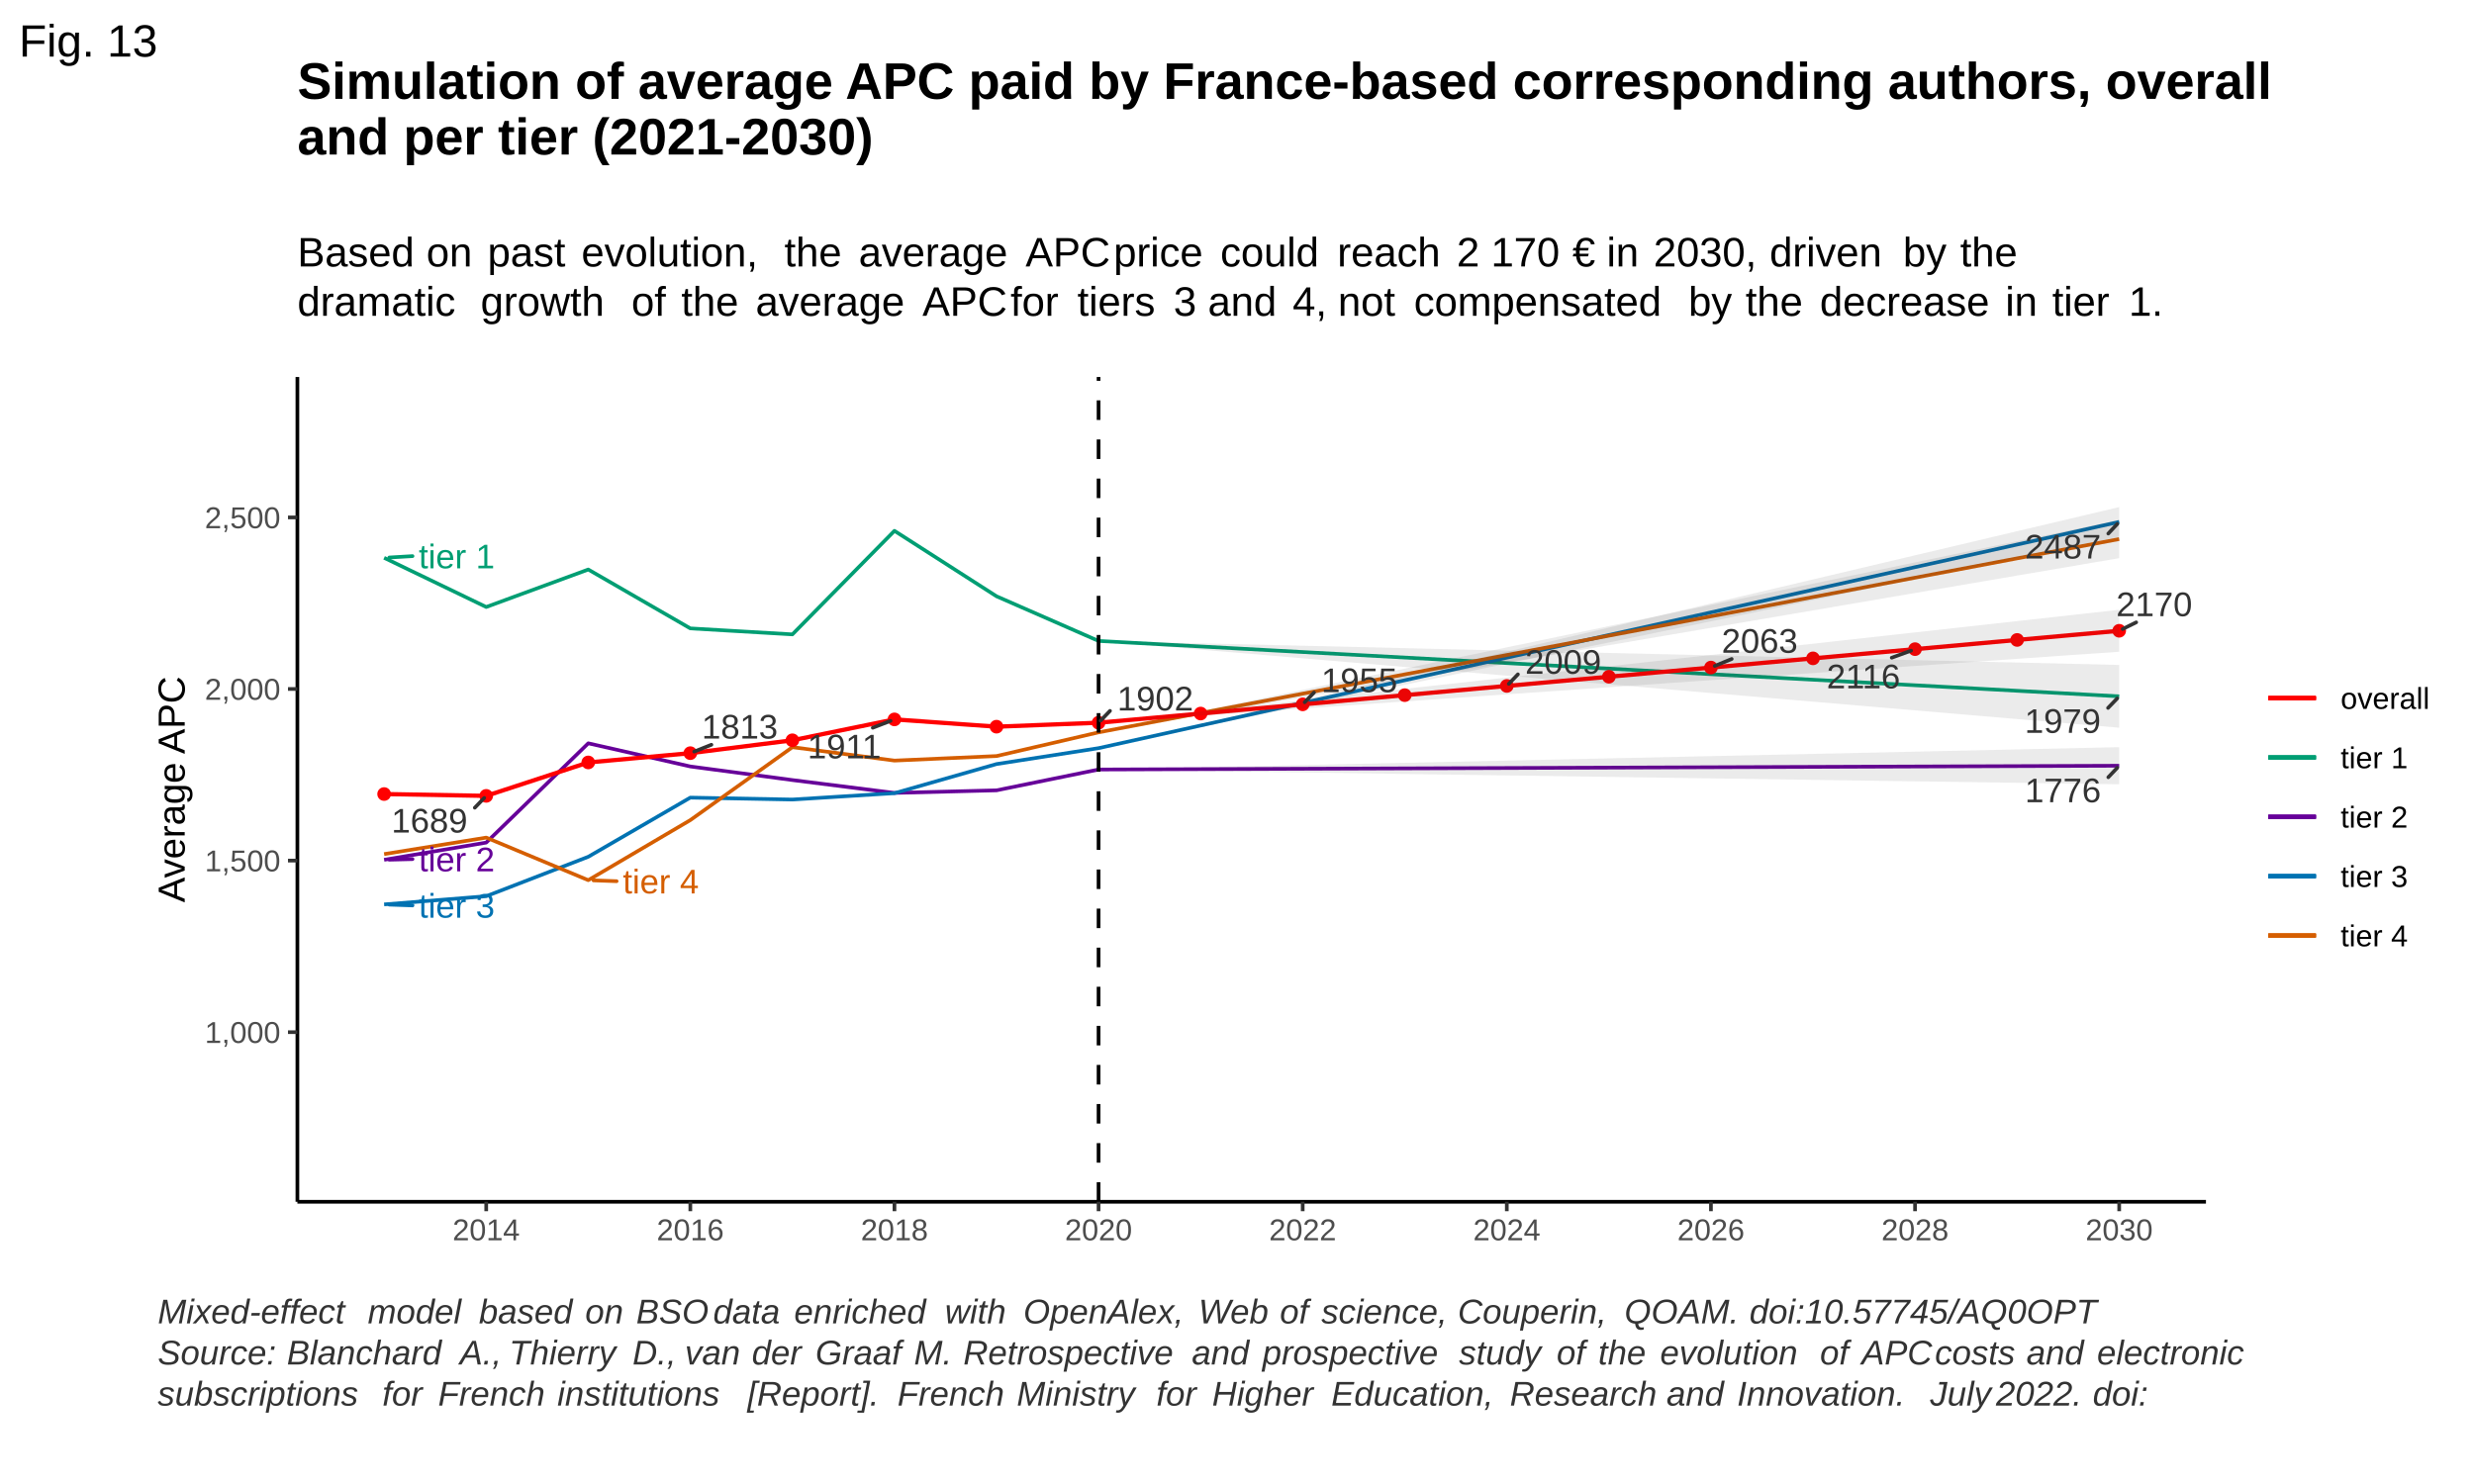
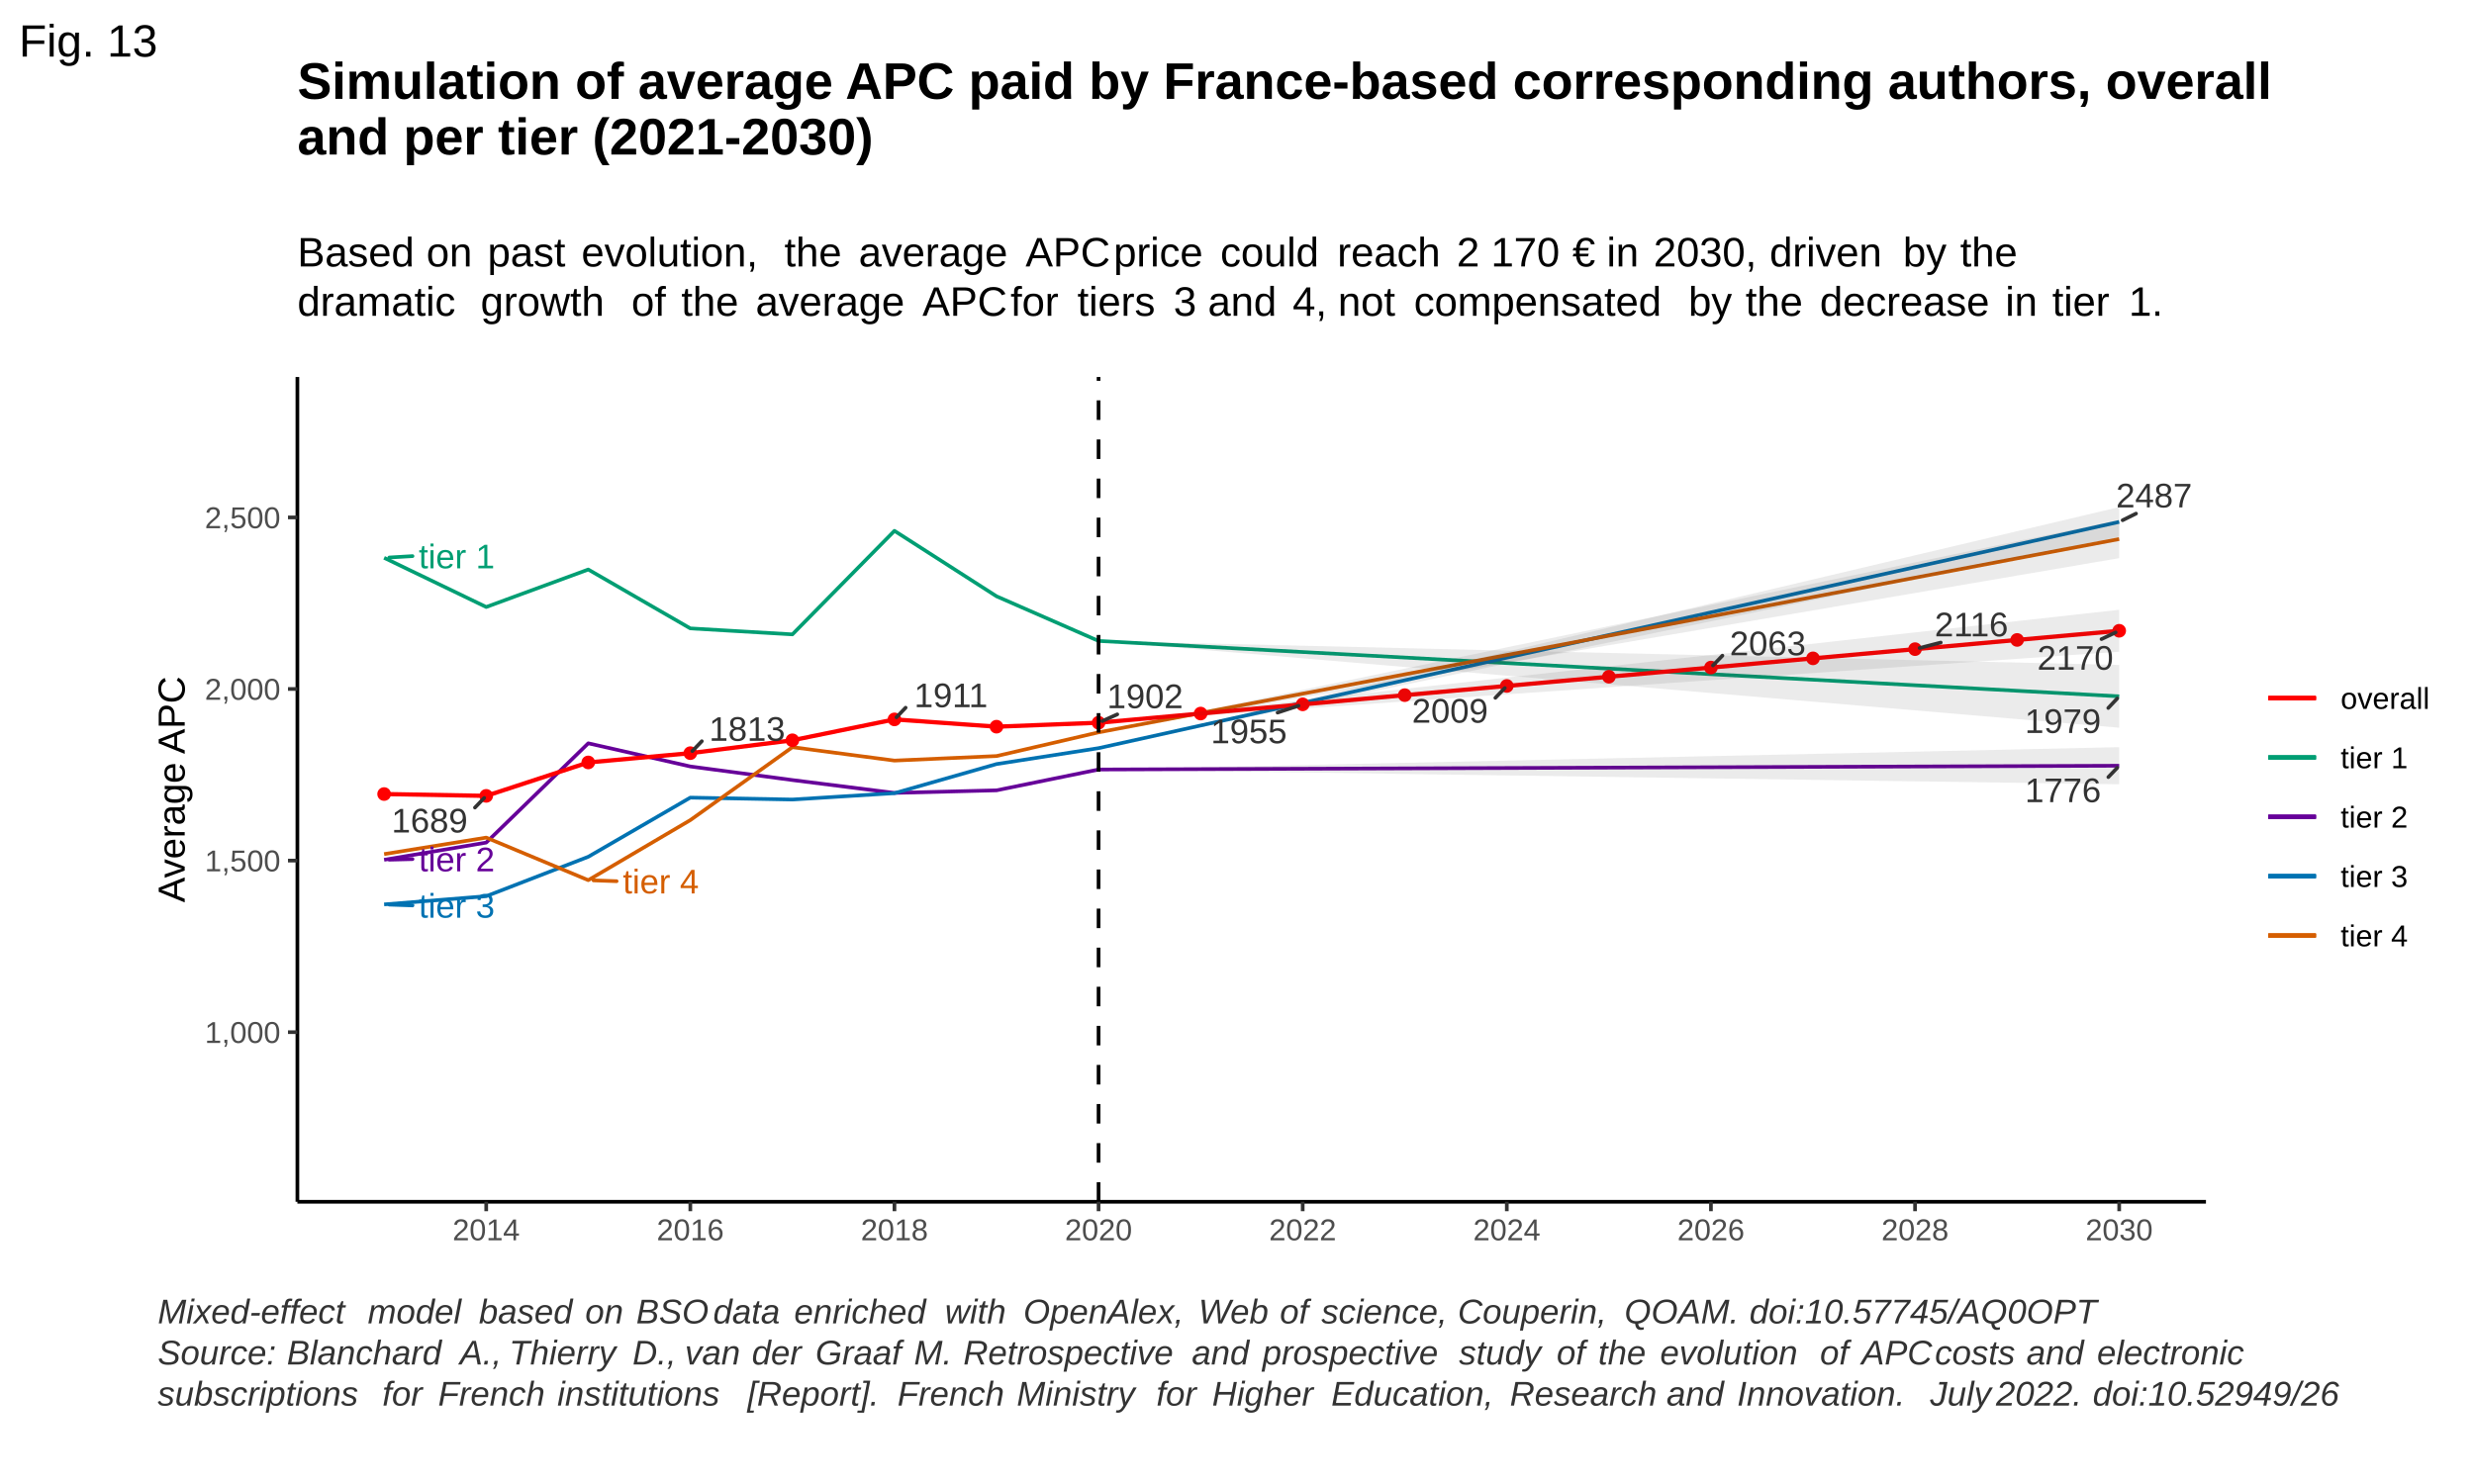
<svg xmlns="http://www.w3.org/2000/svg" class="svglite" width="720.00pt" height="432.00pt" viewBox="0 0 720.00 432.00">
  <defs>
    <style type="text/css">
    .svglite line, .svglite polyline, .svglite polygon, .svglite path, .svglite rect, .svglite circle {
      fill: none;
      stroke: #000000;
      stroke-linecap: round;
      stroke-linejoin: round;
      stroke-miterlimit: 10.00;
    }
    .svglite text {
      white-space: pre;
    }
  </style>
  </defs>
  <rect width="100%" height="100%" style="stroke: none; fill: #FFFFFF;" />
  <defs>
    <clipPath id="cpMC4wMHw3MjAuMDB8MC4wMHw0MzIuMDA=">
      <rect x="0.00" y="0.00" width="720.00" height="432.00" />
    </clipPath>
  </defs>
  <g clip-path="url(#cpMC4wMHw3MjAuMDB8MC4wMHw0MzIuMDA=)">
    <rect x="0" y="0.00" width="720.00" height="432.00" style="stroke-width: 1.07; stroke: #FFFFFF; fill: #FFFFFF;" />
  </g>
  <defs>
    <clipPath id="cpODYuNTV8NjQxLjk5fDEwOS43NHwzNDkuODQ=">
      <rect x="86.55" y="109.74" width="555.44" height="240.10" />
    </clipPath>
  </defs>
  <g clip-path="url(#cpODYuNTV8NjQxLjk5fDEwOS43NHwzNDkuODQ=)">
    <rect x="86.55" y="109.74" width="555.44" height="240.10" style="stroke-width: 1.07; stroke: none; fill: #FFFFFF;" />
    <polyline points="111.79,162.38 141.50,176.70 171.20,165.79 200.90,182.93 230.61,184.67 260.31,154.53 290.01,173.58 319.71,186.58 349.42,188.19 379.12,189.81 408.82,191.42 438.52,193.03 468.23,194.64 497.93,196.26 527.63,197.87 557.33,199.48 587.04,201.09 616.74,202.71 " style="stroke-width: 1.07; stroke: #009E73; stroke-linecap: butt;" />
    <polyline points="111.79,250.29 141.50,245.28 171.20,216.38 200.90,223.12 230.61,227.08 260.31,230.82 290.01,230.07 319.71,224.01 349.42,223.90 379.12,223.79 408.82,223.68 438.52,223.57 468.23,223.46 497.93,223.35 527.63,223.24 557.33,223.13 587.04,223.02 616.74,222.91 " style="stroke-width: 1.07; stroke: #660099; stroke-linecap: butt;" />
    <polyline points="111.79,263.28 141.50,260.89 171.20,249.41 200.90,232.19 230.61,232.75 260.31,230.90 290.01,222.42 319.71,217.79 349.42,211.20 379.12,204.62 408.82,198.03 438.52,191.45 468.23,184.86 497.93,178.27 527.63,171.69 557.33,165.10 587.04,158.52 616.74,151.93 " style="stroke-width: 1.07; stroke: #0072B2; stroke-linecap: butt;" />
    <polyline points="111.79,248.63 141.50,243.83 171.20,256.22 200.90,238.74 230.61,217.51 260.31,221.41 290.01,220.09 319.71,213.19 349.42,207.56 379.12,201.93 408.82,196.31 438.52,190.68 468.23,185.05 497.93,179.42 527.63,173.80 557.33,168.17 587.04,162.54 616.74,156.92 " style="stroke-width: 1.07; stroke: #D55E00; stroke-linecap: butt;" />
    <polygon points="111.79,162.38 141.50,176.70 171.20,165.79 200.90,182.93 230.61,184.67 260.31,154.53 290.01,173.58 319.71,186.58 349.42,187.28 379.12,187.98 408.82,188.68 438.52,189.38 468.23,190.08 497.93,190.78 527.63,191.47 557.33,192.17 587.04,192.87 616.74,193.57 616.74,211.84 587.04,209.32 557.33,206.79 527.63,204.26 497.93,201.74 468.23,199.21 438.52,196.69 408.82,194.16 379.12,191.63 349.42,189.11 319.71,186.58 290.01,173.58 260.31,154.53 230.61,184.67 200.90,182.93 171.20,165.79 141.50,176.70 111.79,162.38 " style="stroke-width: 0.00; stroke: none; stroke-linecap: butt; fill: #333333; fill-opacity: 0.10;" />
    <polyline points="111.79,162.38 141.50,176.70 171.20,165.79 200.90,182.93 230.61,184.67 260.31,154.53 290.01,173.58 319.71,186.58 349.42,187.28 379.12,187.98 408.82,188.68 438.52,189.38 468.23,190.08 497.93,190.78 527.63,191.47 557.33,192.17 587.04,192.87 616.74,193.57 " style="stroke-width: 1.07; stroke: none; stroke-linecap: butt;" />
    <polyline points="616.74,211.84 587.04,209.32 557.33,206.79 527.63,204.26 497.93,201.74 468.23,199.21 438.52,196.69 408.82,194.16 379.12,191.63 349.42,189.11 319.71,186.58 290.01,173.58 260.31,154.53 230.61,184.67 200.90,182.93 171.20,165.79 141.50,176.70 111.79,162.38 " style="stroke-width: 1.07; stroke: none; stroke-linecap: butt;" />
    <polygon points="111.79,250.29 141.50,245.28 171.20,216.38 200.90,223.12 230.61,227.08 260.31,230.82 290.01,230.07 319.71,224.01 349.42,223.36 379.12,222.71 408.82,222.06 438.52,221.41 468.23,220.76 497.93,220.11 527.63,219.46 557.33,218.81 587.04,218.16 616.74,217.51 616.74,228.31 587.04,227.88 557.33,227.45 527.63,227.02 497.93,226.59 468.23,226.16 438.52,225.73 408.82,225.30 379.12,224.87 349.42,224.44 319.71,224.01 290.01,230.07 260.31,230.82 230.61,227.08 200.90,223.12 171.20,216.38 141.50,245.28 111.79,250.29 " style="stroke-width: 0.00; stroke: none; stroke-linecap: butt; fill: #333333; fill-opacity: 0.10;" />
    <polyline points="111.79,250.29 141.50,245.28 171.20,216.38 200.90,223.12 230.61,227.08 260.31,230.82 290.01,230.07 319.71,224.01 349.42,223.36 379.12,222.71 408.82,222.06 438.52,221.41 468.23,220.76 497.93,220.11 527.63,219.46 557.33,218.81 587.04,218.16 616.74,217.51 " style="stroke-width: 1.07; stroke: none; stroke-linecap: butt;" />
    <polyline points="616.74,228.31 587.04,227.88 557.33,227.45 527.63,227.02 497.93,226.59 468.23,226.16 438.52,225.73 408.82,225.30 379.12,224.87 349.42,224.44 319.71,224.01 290.01,230.07 260.31,230.82 230.61,227.08 200.90,223.12 171.20,216.38 141.50,245.28 111.79,250.29 " style="stroke-width: 1.07; stroke: none; stroke-linecap: butt;" />
    <polygon points="111.79,263.28 141.50,260.89 171.20,249.41 200.90,232.19 230.61,232.75 260.31,230.90 290.01,222.42 319.71,217.79 349.42,210.77 379.12,203.75 408.82,196.74 438.52,189.72 468.23,182.70 497.93,175.68 527.63,168.67 557.33,161.65 587.04,154.63 616.74,147.61 616.74,156.25 587.04,162.41 557.33,168.56 527.63,174.71 497.93,180.87 468.23,187.02 438.52,193.17 408.82,199.33 379.12,205.48 349.42,211.63 319.71,217.79 290.01,222.42 260.31,230.90 230.61,232.75 200.90,232.19 171.20,249.41 141.50,260.89 111.79,263.28 " style="stroke-width: 0.00; stroke: none; stroke-linecap: butt; fill: #333333; fill-opacity: 0.10;" />
    <polyline points="111.79,263.28 141.50,260.89 171.20,249.41 200.90,232.19 230.61,232.75 260.31,230.90 290.01,222.42 319.71,217.79 349.42,210.77 379.12,203.75 408.82,196.74 438.52,189.72 468.23,182.70 497.93,175.68 527.63,168.67 557.33,161.65 587.04,154.63 616.74,147.61 " style="stroke-width: 1.07; stroke: none; stroke-linecap: butt;" />
    <polyline points="616.74,156.25 587.04,162.41 557.33,168.56 527.63,174.71 497.93,180.87 468.23,187.02 438.52,193.17 408.82,199.33 379.12,205.48 349.42,211.63 319.71,217.79 290.01,222.42 260.31,230.90 230.61,232.75 200.90,232.19 171.20,249.41 141.50,260.89 111.79,263.28 " style="stroke-width: 1.07; stroke: none; stroke-linecap: butt;" />
    <polygon points="111.79,248.63 141.50,243.83 171.20,256.22 200.90,238.74 230.61,217.51 260.31,221.41 290.01,220.09 319.71,213.19 349.42,207.00 379.12,200.82 408.82,194.64 438.52,188.45 468.23,182.27 497.93,176.09 527.63,169.90 557.33,163.72 587.04,157.54 616.74,151.35 616.74,162.48 587.04,167.55 557.33,172.62 527.63,177.69 497.93,182.76 468.23,187.83 438.52,192.90 408.82,197.97 379.12,203.05 349.42,208.12 319.71,213.19 290.01,220.09 260.31,221.41 230.61,217.51 200.90,238.74 171.20,256.22 141.50,243.83 111.79,248.63 " style="stroke-width: 0.00; stroke: none; stroke-linecap: butt; fill: #333333; fill-opacity: 0.10;" />
    <polyline points="111.79,248.63 141.50,243.83 171.20,256.22 200.90,238.74 230.61,217.51 260.31,221.41 290.01,220.09 319.71,213.19 349.42,207.00 379.12,200.82 408.82,194.64 438.52,188.45 468.23,182.27 497.93,176.09 527.63,169.90 557.33,163.72 587.04,157.54 616.74,151.35 " style="stroke-width: 1.07; stroke: none; stroke-linecap: butt;" />
    <polyline points="616.74,162.48 587.04,167.55 557.33,172.62 527.63,177.69 497.93,182.76 468.23,187.83 438.52,192.90 408.82,197.97 379.12,203.05 349.42,208.12 319.71,213.19 290.01,220.09 260.31,221.41 230.61,217.51 200.90,238.74 171.20,256.22 141.50,243.83 111.79,248.63 " style="stroke-width: 1.07; stroke: none; stroke-linecap: butt;" />
    <polyline points="111.79,231.15 141.50,231.68 171.20,221.95 200.90,219.25 230.61,215.50 260.31,209.42 290.01,211.54 319.71,210.39 349.42,207.72 379.12,205.04 408.82,202.36 438.52,199.68 468.23,197.00 497.93,194.33 527.63,191.65 557.33,188.97 587.04,186.29 616.74,183.62 " style="stroke-width: 1.24; stroke: #FF0000; stroke-linecap: butt;" />
    <circle cx="111.79" cy="231.15" r="1.63" style="stroke-width: 0.71; stroke: #FF0000; fill: #FF0000;" />
    <circle cx="141.50" cy="231.68" r="1.63" style="stroke-width: 0.71; stroke: #FF0000; fill: #FF0000;" />
    <circle cx="171.20" cy="221.95" r="1.63" style="stroke-width: 0.71; stroke: #FF0000; fill: #FF0000;" />
    <circle cx="200.90" cy="219.25" r="1.63" style="stroke-width: 0.71; stroke: #FF0000; fill: #FF0000;" />
    <circle cx="230.61" cy="215.50" r="1.63" style="stroke-width: 0.71; stroke: #FF0000; fill: #FF0000;" />
    <circle cx="260.31" cy="209.42" r="1.63" style="stroke-width: 0.71; stroke: #FF0000; fill: #FF0000;" />
    <circle cx="290.01" cy="211.54" r="1.63" style="stroke-width: 0.71; stroke: #FF0000; fill: #FF0000;" />
    <circle cx="319.71" cy="210.39" r="1.63" style="stroke-width: 0.71; stroke: #FF0000; fill: #FF0000;" />
    <circle cx="349.42" cy="207.72" r="1.63" style="stroke-width: 0.71; stroke: #FF0000; fill: #FF0000;" />
    <circle cx="379.12" cy="205.04" r="1.63" style="stroke-width: 0.71; stroke: #FF0000; fill: #FF0000;" />
    <circle cx="408.82" cy="202.36" r="1.63" style="stroke-width: 0.71; stroke: #FF0000; fill: #FF0000;" />
    <circle cx="438.52" cy="199.68" r="1.63" style="stroke-width: 0.71; stroke: #FF0000; fill: #FF0000;" />
    <circle cx="468.23" cy="197.00" r="1.63" style="stroke-width: 0.71; stroke: #FF0000; fill: #FF0000;" />
    <circle cx="497.93" cy="194.33" r="1.63" style="stroke-width: 0.71; stroke: #FF0000; fill: #FF0000;" />
    <circle cx="527.63" cy="191.65" r="1.63" style="stroke-width: 0.71; stroke: #FF0000; fill: #FF0000;" />
    <circle cx="557.33" cy="188.97" r="1.63" style="stroke-width: 0.71; stroke: #FF0000; fill: #FF0000;" />
    <circle cx="587.04" cy="186.29" r="1.63" style="stroke-width: 0.71; stroke: #FF0000; fill: #FF0000;" />
    <circle cx="616.74" cy="183.62" r="1.63" style="stroke-width: 0.71; stroke: #FF0000; fill: #FF0000;" />
    <polygon points="111.79,231.15 141.50,231.68 171.20,221.95 200.90,219.25 230.61,215.50 260.31,209.42 290.01,211.54 319.71,210.39 349.42,207.10 379.12,203.82 408.82,200.53 438.52,197.24 468.23,193.95 497.93,190.67 527.63,187.38 557.33,184.09 587.04,180.80 616.74,177.51 616.74,189.72 587.04,191.79 557.33,193.85 527.63,195.92 497.93,197.99 468.23,200.06 438.52,202.12 408.82,204.19 379.12,206.26 349.42,208.33 319.71,210.39 290.01,211.54 260.31,209.42 230.61,215.50 200.90,219.25 171.20,221.95 141.50,231.68 111.79,231.15 " style="stroke-width: 0.00; stroke: none; stroke-linecap: butt; fill: #333333; fill-opacity: 0.10;" />
    <polyline points="111.79,231.15 141.50,231.68 171.20,221.95 200.90,219.25 230.61,215.50 260.31,209.42 290.01,211.54 319.71,210.39 349.42,207.10 379.12,203.82 408.82,200.53 438.52,197.24 468.23,193.95 497.93,190.67 527.63,187.38 557.33,184.09 587.04,180.80 616.74,177.51 " style="stroke-width: 1.07; stroke: none; stroke-linecap: butt;" />
    <polyline points="616.74,189.72 587.04,191.79 557.33,193.85 527.63,195.92 497.93,197.99 468.23,200.06 438.52,202.12 408.82,204.19 379.12,206.26 349.42,208.33 319.71,210.39 290.01,211.54 260.31,209.42 230.61,215.50 200.90,219.25 171.20,221.95 141.50,231.68 111.79,231.15 " style="stroke-width: 1.07; stroke: none; stroke-linecap: butt;" />
    <line x1="319.71" y1="349.84" x2="319.71" y2="109.74" style="stroke-width: 1.07; stroke-dasharray: 5.69,5.69; stroke-linecap: butt;" />
-     <line x1="138.18" y1="235.13" x2="140.92" y2="232.28" style="stroke-width: 1.07; stroke: #333333;" />
-     <line x1="207.04" y1="216.80" x2="202.02" y2="218.80" style="stroke-width: 1.07; stroke: #333333;" />
-     <line x1="254.00" y1="211.85" x2="259.18" y2="209.85" style="stroke-width: 1.07; stroke: #333333;" />
-     <line x1="323.04" y1="206.94" x2="320.30" y2="209.79" style="stroke-width: 1.07; stroke: #333333;" />
-     <line x1="382.41" y1="201.61" x2="379.70" y2="204.43" style="stroke-width: 1.07; stroke: #333333;" />
-     <line x1="441.75" y1="196.30" x2="439.10" y2="199.08" style="stroke-width: 1.07; stroke: #333333;" />
-     <line x1="503.97" y1="191.83" x2="499.03" y2="193.87" style="stroke-width: 1.07; stroke: #333333;" />
-     <line x1="550.55" y1="191.46" x2="556.18" y2="189.40" style="stroke-width: 1.07; stroke: #333333;" />
-     <line x1="621.69" y1="181.17" x2="617.74" y2="183.12" style="stroke-width: 1.07; stroke: #333333;" />
-     <text x="124.99" y="242.36" text-anchor="middle" style="font-size: 9.96px;fill: #333333; font-family: &quot;Arial&quot;;" textLength="22.78px" lengthAdjust="spacingAndGlyphs">1689</text>
-     <text x="215.30" y="215.00" text-anchor="middle" style="font-size: 9.96px;fill: #333333; font-family: &quot;Arial&quot;;" textLength="22.78px" lengthAdjust="spacingAndGlyphs">1813</text>
-     <text x="245.71" y="220.77" text-anchor="middle" style="font-size: 9.96px;fill: #333333; font-family: &quot;Arial&quot;;" textLength="22.78px" lengthAdjust="spacingAndGlyphs">1911</text>
-     <text x="336.23" y="206.82" text-anchor="middle" style="font-size: 9.96px;fill: #333333; font-family: &quot;Arial&quot;;" textLength="22.78px" lengthAdjust="spacingAndGlyphs">1902</text>
-     <text x="395.60" y="201.48" text-anchor="middle" style="font-size: 9.96px;fill: #333333; font-family: &quot;Arial&quot;;" textLength="22.78px" lengthAdjust="spacingAndGlyphs">1955</text>
-     <text x="454.94" y="196.15" text-anchor="middle" style="font-size: 9.96px;fill: #333333; font-family: &quot;Arial&quot;;" textLength="22.78px" lengthAdjust="spacingAndGlyphs">2009</text>
-     <text x="512.12" y="190.03" text-anchor="middle" style="font-size: 9.96px;fill: #333333; font-family: &quot;Arial&quot;;" textLength="22.78px" lengthAdjust="spacingAndGlyphs">2063</text>
-     <text x="542.31" y="200.38" text-anchor="middle" style="font-size: 9.96px;fill: #333333; font-family: &quot;Arial&quot;;" textLength="22.78px" lengthAdjust="spacingAndGlyphs">2116</text>
-     <text x="626.94" y="179.37" text-anchor="middle" style="font-size: 9.96px;fill: #333333; font-family: &quot;Arial&quot;;" textLength="22.78px" lengthAdjust="spacingAndGlyphs">2170</text>
-     <line x1="613.50" y1="206.08" x2="616.16" y2="203.31" style="stroke-width: 1.07; stroke: #333333;" />
-     <text x="600.31" y="213.34" text-anchor="middle" style="font-size: 9.96px;fill: #333333; font-family: &quot;Arial&quot;;" textLength="22.78px" lengthAdjust="spacingAndGlyphs">1979</text>
-     <line x1="613.57" y1="226.26" x2="616.16" y2="223.52" style="stroke-width: 1.07; stroke: #333333;" />
-     <text x="600.38" y="233.54" text-anchor="middle" style="font-size: 9.96px;fill: #333333; font-family: &quot;Arial&quot;;" textLength="22.78px" lengthAdjust="spacingAndGlyphs">1776</text>
-     <line x1="613.57" y1="155.32" x2="616.17" y2="152.54" style="stroke-width: 1.07; stroke: #333333;" />
-     <text x="600.38" y="162.59" text-anchor="middle" style="font-size: 9.96px;fill: #333333; font-family: &quot;Arial&quot;;" textLength="22.78px" lengthAdjust="spacingAndGlyphs">2487</text>
+     <line x1="138.22" y1="235.09" x2="140.92" y2="232.28" style="stroke-width: 1.07; stroke: #333333;" />
+     <line x1="204.25" y1="215.77" x2="201.49" y2="218.64" style="stroke-width: 1.07; stroke: #333333;" />
+     <line x1="263.56" y1="206.01" x2="260.89" y2="208.81" style="stroke-width: 1.07; stroke: #333333;" />
+     <line x1="325.16" y1="207.95" x2="320.77" y2="209.92" style="stroke-width: 1.07; stroke: #333333;" />
+     <line x1="371.81" y1="207.45" x2="377.91" y2="205.44" style="stroke-width: 1.07; stroke: #333333;" />
+     <line x1="435.19" y1="203.15" x2="437.94" y2="200.29" style="stroke-width: 1.07; stroke: #333333;" />
+     <line x1="501.27" y1="190.86" x2="498.51" y2="193.72" style="stroke-width: 1.07; stroke: #333333;" />
+     <line x1="564.81" y1="187.05" x2="558.64" y2="188.64" style="stroke-width: 1.07; stroke: #333333;" />
+     <line x1="611.59" y1="186.05" x2="615.71" y2="184.10" style="stroke-width: 1.07; stroke: #333333;" />
+     <text x="125.03" y="242.34" text-anchor="middle" style="font-size: 9.96px;fill: #333333; font-family: &quot;Arial&quot;;" textLength="22.78px" lengthAdjust="spacingAndGlyphs">1689</text>
+     <text x="217.44" y="215.66" text-anchor="middle" style="font-size: 9.96px;fill: #333333; font-family: &quot;Arial&quot;;" textLength="22.78px" lengthAdjust="spacingAndGlyphs">1813</text>
+     <text x="276.76" y="205.87" text-anchor="middle" style="font-size: 9.96px;fill: #333333; font-family: &quot;Arial&quot;;" textLength="22.78px" lengthAdjust="spacingAndGlyphs">1911</text>
+     <text x="333.25" y="206.15" text-anchor="middle" style="font-size: 9.96px;fill: #333333; font-family: &quot;Arial&quot;;" textLength="22.78px" lengthAdjust="spacingAndGlyphs">1902</text>
+     <text x="363.46" y="216.37" text-anchor="middle" style="font-size: 9.96px;fill: #333333; font-family: &quot;Arial&quot;;" textLength="22.78px" lengthAdjust="spacingAndGlyphs">1955</text>
+     <text x="422.00" y="210.38" text-anchor="middle" style="font-size: 9.96px;fill: #333333; font-family: &quot;Arial&quot;;" textLength="22.78px" lengthAdjust="spacingAndGlyphs">2009</text>
+     <text x="514.47" y="190.75" text-anchor="middle" style="font-size: 9.96px;fill: #333333; font-family: &quot;Arial&quot;;" textLength="22.78px" lengthAdjust="spacingAndGlyphs">2063</text>
+     <text x="573.74" y="185.25" text-anchor="middle" style="font-size: 9.96px;fill: #333333; font-family: &quot;Arial&quot;;" textLength="22.78px" lengthAdjust="spacingAndGlyphs">2116</text>
+     <text x="603.97" y="194.96" text-anchor="middle" style="font-size: 9.96px;fill: #333333; font-family: &quot;Arial&quot;;" textLength="22.78px" lengthAdjust="spacingAndGlyphs">2170</text>
+     <line x1="613.56" y1="206.10" x2="616.17" y2="203.32" style="stroke-width: 1.07; stroke: #333333;" />
+     <text x="600.37" y="213.37" text-anchor="middle" style="font-size: 9.96px;fill: #333333; font-family: &quot;Arial&quot;;" textLength="22.78px" lengthAdjust="spacingAndGlyphs">1979</text>
+     <line x1="613.58" y1="226.22" x2="616.16" y2="223.52" style="stroke-width: 1.07; stroke: #333333;" />
+     <text x="600.39" y="233.51" text-anchor="middle" style="font-size: 9.96px;fill: #333333; font-family: &quot;Arial&quot;;" textLength="22.78px" lengthAdjust="spacingAndGlyphs">1776</text>
+     <line x1="621.64" y1="149.51" x2="617.74" y2="151.44" style="stroke-width: 1.07; stroke: #333333;" />
+     <text x="626.90" y="147.71" text-anchor="middle" style="font-size: 9.96px;fill: #333333; font-family: &quot;Arial&quot;;" textLength="22.78px" lengthAdjust="spacingAndGlyphs">2487</text>
    <line x1="120.05" y1="161.89" x2="113.30" y2="162.29" style="stroke-width: 1.07; stroke: #009E73;" />
    <text x="121.85" y="165.44" style="font-size: 9.96px;fill: #009E73; font-family: &quot;Arial&quot;;" textLength="26.76px" lengthAdjust="spacingAndGlyphs"> tier 1</text>
    <line x1="120.05" y1="250.09" x2="113.31" y2="250.26" style="stroke-width: 1.07; stroke: #660099;" />
    <text x="121.85" y="253.65" style="font-size: 9.96px;fill: #660099; font-family: &quot;Arial&quot;;" textLength="26.76px" lengthAdjust="spacingAndGlyphs"> tier 2</text>
    <line x1="120.05" y1="263.58" x2="113.31" y2="263.34" style="stroke-width: 1.07; stroke: #0072B2;" />
    <text x="121.85" y="267.14" style="font-size: 9.96px;fill: #0072B2; font-family: &quot;Arial&quot;;" textLength="26.76px" lengthAdjust="spacingAndGlyphs"> tier 3</text>
    <line x1="179.45" y1="256.52" x2="172.71" y2="256.28" style="stroke-width: 1.07; stroke: #D55E00;" />
    <text x="181.25" y="260.08" style="font-size: 9.96px;fill: #D55E00; font-family: &quot;Arial&quot;;" textLength="26.76px" lengthAdjust="spacingAndGlyphs"> tier 4</text>
  </g>
  <g clip-path="url(#cpMC4wMHw3MjAuMDB8MC4wMHw0MzIuMDA=)">
    <polyline points="86.55,349.84 86.55,109.74 " style="stroke-width: 1.07; stroke-linecap: butt;" />
    <text x="81.62" y="303.61" text-anchor="end" style="font-size: 8.80px;fill: #4D4D4D; font-family: &quot;Arial&quot;;" textLength="22.49px" lengthAdjust="spacingAndGlyphs">1,000</text>
    <text x="81.62" y="253.66" text-anchor="end" style="font-size: 8.80px;fill: #4D4D4D; font-family: &quot;Arial&quot;;" textLength="22.49px" lengthAdjust="spacingAndGlyphs">1,500</text>
    <text x="81.62" y="203.71" text-anchor="end" style="font-size: 8.80px;fill: #4D4D4D; font-family: &quot;Arial&quot;;" textLength="22.49px" lengthAdjust="spacingAndGlyphs">2,000</text>
    <text x="81.62" y="153.77" text-anchor="end" style="font-size: 8.80px;fill: #4D4D4D; font-family: &quot;Arial&quot;;" textLength="22.49px" lengthAdjust="spacingAndGlyphs">2,500</text>
    <polyline points="83.81,300.47 86.55,300.47 " style="stroke-width: 1.07; stroke: #333333; stroke-linecap: butt;" />
    <polyline points="83.81,250.52 86.55,250.52 " style="stroke-width: 1.07; stroke: #333333; stroke-linecap: butt;" />
    <polyline points="83.81,200.57 86.55,200.57 " style="stroke-width: 1.07; stroke: #333333; stroke-linecap: butt;" />
    <polyline points="83.81,150.62 86.55,150.62 " style="stroke-width: 1.07; stroke: #333333; stroke-linecap: butt;" />
    <polyline points="86.55,349.84 641.99,349.84 " style="stroke-width: 1.07; stroke-linecap: butt;" />
    <polyline points="141.50,352.58 141.50,349.84 " style="stroke-width: 1.07; stroke: #333333; stroke-linecap: butt;" />
    <polyline points="200.90,352.58 200.90,349.84 " style="stroke-width: 1.07; stroke: #333333; stroke-linecap: butt;" />
    <polyline points="260.31,352.58 260.31,349.84 " style="stroke-width: 1.07; stroke: #333333; stroke-linecap: butt;" />
    <polyline points="319.71,352.58 319.71,349.84 " style="stroke-width: 1.07; stroke: #333333; stroke-linecap: butt;" />
    <polyline points="379.12,352.58 379.12,349.84 " style="stroke-width: 1.07; stroke: #333333; stroke-linecap: butt;" />
    <polyline points="438.52,352.58 438.52,349.84 " style="stroke-width: 1.07; stroke: #333333; stroke-linecap: butt;" />
    <polyline points="497.93,352.58 497.93,349.84 " style="stroke-width: 1.07; stroke: #333333; stroke-linecap: butt;" />
    <polyline points="557.33,352.58 557.33,349.84 " style="stroke-width: 1.07; stroke: #333333; stroke-linecap: butt;" />
    <polyline points="616.74,352.58 616.74,349.84 " style="stroke-width: 1.07; stroke: #333333; stroke-linecap: butt;" />
    <text x="141.50" y="361.06" text-anchor="middle" style="font-size: 8.80px;fill: #4D4D4D; font-family: &quot;Arial&quot;;" textLength="20.13px" lengthAdjust="spacingAndGlyphs">2014</text>
    <text x="200.90" y="361.06" text-anchor="middle" style="font-size: 8.80px;fill: #4D4D4D; font-family: &quot;Arial&quot;;" textLength="20.13px" lengthAdjust="spacingAndGlyphs">2016</text>
    <text x="260.31" y="361.06" text-anchor="middle" style="font-size: 8.80px;fill: #4D4D4D; font-family: &quot;Arial&quot;;" textLength="20.13px" lengthAdjust="spacingAndGlyphs">2018</text>
    <text x="319.71" y="361.06" text-anchor="middle" style="font-size: 8.80px;fill: #4D4D4D; font-family: &quot;Arial&quot;;" textLength="20.13px" lengthAdjust="spacingAndGlyphs">2020</text>
    <text x="379.12" y="361.06" text-anchor="middle" style="font-size: 8.80px;fill: #4D4D4D; font-family: &quot;Arial&quot;;" textLength="20.13px" lengthAdjust="spacingAndGlyphs">2022</text>
    <text x="438.52" y="361.06" text-anchor="middle" style="font-size: 8.80px;fill: #4D4D4D; font-family: &quot;Arial&quot;;" textLength="20.13px" lengthAdjust="spacingAndGlyphs">2024</text>
    <text x="497.93" y="361.06" text-anchor="middle" style="font-size: 8.80px;fill: #4D4D4D; font-family: &quot;Arial&quot;;" textLength="20.13px" lengthAdjust="spacingAndGlyphs">2026</text>
    <text x="557.33" y="361.06" text-anchor="middle" style="font-size: 8.80px;fill: #4D4D4D; font-family: &quot;Arial&quot;;" textLength="20.13px" lengthAdjust="spacingAndGlyphs">2028</text>
    <text x="616.74" y="361.06" text-anchor="middle" style="font-size: 8.80px;fill: #4D4D4D; font-family: &quot;Arial&quot;;" textLength="20.13px" lengthAdjust="spacingAndGlyphs">2030</text>
    <text transform="translate(53.75,229.79) rotate(-90)" text-anchor="middle" style="font-size: 11.00px; font-family: &quot;Arial&quot;;" textLength="66.00px" lengthAdjust="spacingAndGlyphs">Average APC</text>
    <rect x="652.95" y="173.12" width="61.58" height="113.34" style="stroke-width: 1.07; stroke: none; fill: #FFFFFF;" />
    <text x="658.42" y="187.78" style="font-size: 11.00px; font-family: &quot;Arial&quot;;" textLength="2.86px" lengthAdjust="spacingAndGlyphs"> </text>
    <line x1="660.15" y1="203.22" x2="673.98" y2="203.22" style="stroke-width: 1.07; stroke: #FF0000; stroke-linecap: butt;" />
    <line x1="660.15" y1="203.22" x2="673.98" y2="203.22" style="stroke-width: 1.07; stroke: #FF0000; stroke-linecap: butt;" />
    <line x1="660.15" y1="203.22" x2="673.98" y2="203.22" style="stroke-width: 1.07; stroke: #FF0000; stroke-linecap: butt;" />
    <line x1="660.15" y1="203.22" x2="673.98" y2="203.22" style="stroke-width: 1.07; stroke: #FF0000; stroke-linecap: butt;" />
    <line x1="660.15" y1="203.22" x2="673.98" y2="203.22" style="stroke-width: 1.24; stroke: #FF0000; stroke-linecap: butt;" />
    <line x1="660.15" y1="220.50" x2="673.98" y2="220.50" style="stroke-width: 1.07; stroke: #009E73; stroke-linecap: butt;" />
    <line x1="660.15" y1="220.50" x2="673.98" y2="220.50" style="stroke-width: 1.07; stroke: #009E73; stroke-linecap: butt;" />
    <line x1="660.15" y1="220.50" x2="673.98" y2="220.50" style="stroke-width: 1.07; stroke: #009E73; stroke-linecap: butt;" />
    <line x1="660.15" y1="220.50" x2="673.98" y2="220.50" style="stroke-width: 1.07; stroke: #009E73; stroke-linecap: butt;" />
    <line x1="660.15" y1="220.50" x2="673.98" y2="220.50" style="stroke-width: 1.24; stroke: #009E73; stroke-linecap: butt;" />
    <line x1="660.15" y1="237.78" x2="673.98" y2="237.78" style="stroke-width: 1.07; stroke: #660099; stroke-linecap: butt;" />
    <line x1="660.15" y1="237.78" x2="673.98" y2="237.78" style="stroke-width: 1.07; stroke: #660099; stroke-linecap: butt;" />
    <line x1="660.15" y1="237.78" x2="673.98" y2="237.78" style="stroke-width: 1.07; stroke: #660099; stroke-linecap: butt;" />
    <line x1="660.15" y1="237.78" x2="673.98" y2="237.78" style="stroke-width: 1.07; stroke: #660099; stroke-linecap: butt;" />
    <line x1="660.15" y1="237.78" x2="673.98" y2="237.78" style="stroke-width: 1.24; stroke: #660099; stroke-linecap: butt;" />
    <line x1="660.15" y1="255.06" x2="673.98" y2="255.06" style="stroke-width: 1.07; stroke: #0072B2; stroke-linecap: butt;" />
    <line x1="660.15" y1="255.06" x2="673.98" y2="255.06" style="stroke-width: 1.07; stroke: #0072B2; stroke-linecap: butt;" />
    <line x1="660.15" y1="255.06" x2="673.98" y2="255.06" style="stroke-width: 1.07; stroke: #0072B2; stroke-linecap: butt;" />
    <line x1="660.15" y1="255.06" x2="673.98" y2="255.06" style="stroke-width: 1.07; stroke: #0072B2; stroke-linecap: butt;" />
    <line x1="660.15" y1="255.06" x2="673.98" y2="255.06" style="stroke-width: 1.24; stroke: #0072B2; stroke-linecap: butt;" />
    <line x1="660.15" y1="272.34" x2="673.98" y2="272.34" style="stroke-width: 1.07; stroke: #D55E00; stroke-linecap: butt;" />
    <line x1="660.15" y1="272.34" x2="673.98" y2="272.34" style="stroke-width: 1.07; stroke: #D55E00; stroke-linecap: butt;" />
    <line x1="660.15" y1="272.34" x2="673.98" y2="272.34" style="stroke-width: 1.07; stroke: #D55E00; stroke-linecap: butt;" />
    <line x1="660.15" y1="272.34" x2="673.98" y2="272.34" style="stroke-width: 1.07; stroke: #D55E00; stroke-linecap: butt;" />
    <line x1="660.15" y1="272.34" x2="673.98" y2="272.34" style="stroke-width: 1.24; stroke: #D55E00; stroke-linecap: butt;" />
    <text x="681.18" y="206.36" style="font-size: 8.80px; font-family: &quot;Arial&quot;;" textLength="27.86px" lengthAdjust="spacingAndGlyphs">overall</text>
    <text x="681.18" y="223.64" style="font-size: 8.80px; font-family: &quot;Arial&quot;;" textLength="21.36px" lengthAdjust="spacingAndGlyphs">tier 1</text>
    <text x="681.18" y="240.92" style="font-size: 8.80px; font-family: &quot;Arial&quot;;" textLength="21.36px" lengthAdjust="spacingAndGlyphs">tier 2</text>
    <text x="681.18" y="258.20" style="font-size: 8.80px; font-family: &quot;Arial&quot;;" textLength="21.36px" lengthAdjust="spacingAndGlyphs">tier 3</text>
    <text x="681.18" y="275.48" style="font-size: 8.80px; font-family: &quot;Arial&quot;;" textLength="21.36px" lengthAdjust="spacingAndGlyphs">tier 4</text>
    <text x="86.55" y="77.57" style="font-size: 12.00px; font-family: &quot;Arial&quot;;" textLength="34.42px" lengthAdjust="spacingAndGlyphs">Based</text>
    <text x="124.09" y="77.57" style="font-size: 12.00px; font-family: &quot;Arial&quot;;" textLength="14.67px" lengthAdjust="spacingAndGlyphs">on</text>
    <text x="141.88" y="77.57" style="font-size: 12.00px; font-family: &quot;Arial&quot;;" textLength="24.19px" lengthAdjust="spacingAndGlyphs">past</text>
    <text x="169.19" y="77.57" style="font-size: 12.00px; font-family: &quot;Arial&quot;;" textLength="55.96px" lengthAdjust="spacingAndGlyphs">evolution,</text>
    <text x="228.27" y="77.57" style="font-size: 12.00px; font-family: &quot;Arial&quot;;" textLength="18.52px" lengthAdjust="spacingAndGlyphs">the</text>
    <text x="249.90" y="77.57" style="font-size: 12.00px; font-family: &quot;Arial&quot;;" textLength="45.43px" lengthAdjust="spacingAndGlyphs">average</text>
    <text x="298.45" y="77.57" style="font-size: 12.00px; font-family: &quot;Arial&quot;;" textLength="22.51px" lengthAdjust="spacingAndGlyphs">APC</text>
    <text x="324.08" y="77.57" style="font-size: 12.00px; font-family: &quot;Arial&quot;;" textLength="27.96px" lengthAdjust="spacingAndGlyphs">price</text>
    <text x="355.15" y="77.57" style="font-size: 12.00px; font-family: &quot;Arial&quot;;" textLength="30.91px" lengthAdjust="spacingAndGlyphs">could</text>
    <text x="389.18" y="77.57" style="font-size: 12.00px; font-family: &quot;Arial&quot;;" textLength="31.63px" lengthAdjust="spacingAndGlyphs">reach</text>
    <text x="423.93" y="77.57" style="font-size: 12.00px; font-family: &quot;Arial&quot;;" textLength="6.86px" lengthAdjust="spacingAndGlyphs">2</text>
    <text x="433.90" y="77.57" style="font-size: 12.00px; font-family: &quot;Arial&quot;;" textLength="20.58px" lengthAdjust="spacingAndGlyphs">170</text>
    <text x="457.61" y="77.57" style="font-size: 12.00px; font-family: &quot;Arial&quot;;" textLength="6.86px" lengthAdjust="spacingAndGlyphs">€</text>
    <text x="467.59" y="77.57" style="font-size: 12.00px; font-family: &quot;Arial&quot;;" textLength="10.51px" lengthAdjust="spacingAndGlyphs">in</text>
    <text x="481.22" y="77.57" style="font-size: 12.00px; font-family: &quot;Arial&quot;;" textLength="30.66px" lengthAdjust="spacingAndGlyphs">2030,</text>
    <text x="515.00" y="77.57" style="font-size: 12.00px; font-family: &quot;Arial&quot;;" textLength="35.71px" lengthAdjust="spacingAndGlyphs">driven</text>
    <text x="553.83" y="77.57" style="font-size: 12.00px; font-family: &quot;Arial&quot;;" textLength="13.50px" lengthAdjust="spacingAndGlyphs">by</text>
    <text x="570.45" y="77.57" style="font-size: 12.00px; font-family: &quot;Arial&quot;;" textLength="18.52px" lengthAdjust="spacingAndGlyphs">the</text>
    <text x="86.55" y="91.92" style="font-size: 12.00px; font-family: &quot;Arial&quot;;" textLength="50.21px" lengthAdjust="spacingAndGlyphs">dramatic</text>
    <text x="139.87" y="91.92" style="font-size: 12.00px; font-family: &quot;Arial&quot;;" textLength="40.77px" lengthAdjust="spacingAndGlyphs">growth</text>
    <text x="183.76" y="91.92" style="font-size: 12.00px; font-family: &quot;Arial&quot;;" textLength="11.38px" lengthAdjust="spacingAndGlyphs">of</text>
    <text x="198.26" y="91.92" style="font-size: 12.00px; font-family: &quot;Arial&quot;;" textLength="18.52px" lengthAdjust="spacingAndGlyphs">the</text>
    <text x="219.90" y="91.92" style="font-size: 12.00px; font-family: &quot;Arial&quot;;" textLength="45.43px" lengthAdjust="spacingAndGlyphs">average</text>
    <text x="268.45" y="91.92" style="font-size: 12.00px; font-family: &quot;Arial&quot;;" textLength="22.51px" lengthAdjust="spacingAndGlyphs">APC</text>
    <text x="294.07" y="91.92" style="font-size: 12.00px; font-family: &quot;Arial&quot;;" textLength="16.34px" lengthAdjust="spacingAndGlyphs">for</text>
    <text x="313.53" y="91.92" style="font-size: 12.00px; font-family: &quot;Arial&quot;;" textLength="24.90px" lengthAdjust="spacingAndGlyphs">tiers</text>
    <text x="341.54" y="91.92" style="font-size: 12.00px; font-family: &quot;Arial&quot;;" textLength="6.86px" lengthAdjust="spacingAndGlyphs">3</text>
    <text x="351.52" y="91.92" style="font-size: 12.00px; font-family: &quot;Arial&quot;;" textLength="21.53px" lengthAdjust="spacingAndGlyphs">and</text>
    <text x="376.17" y="91.92" style="font-size: 12.00px; font-family: &quot;Arial&quot;;" textLength="10.08px" lengthAdjust="spacingAndGlyphs">4,</text>
    <text x="389.37" y="91.92" style="font-size: 12.00px; font-family: &quot;Arial&quot;;" textLength="19.01px" lengthAdjust="spacingAndGlyphs">not</text>
    <text x="411.49" y="91.92" style="font-size: 12.00px; font-family: &quot;Arial&quot;;" textLength="76.76px" lengthAdjust="spacingAndGlyphs">compensated</text>
    <text x="491.37" y="91.92" style="font-size: 12.00px; font-family: &quot;Arial&quot;;" textLength="13.50px" lengthAdjust="spacingAndGlyphs">by</text>
    <text x="507.99" y="91.92" style="font-size: 12.00px; font-family: &quot;Arial&quot;;" textLength="18.52px" lengthAdjust="spacingAndGlyphs">the</text>
    <text x="529.62" y="91.92" style="font-size: 12.00px; font-family: &quot;Arial&quot;;" textLength="50.88px" lengthAdjust="spacingAndGlyphs">decrease</text>
    <text x="583.61" y="91.92" style="font-size: 12.00px; font-family: &quot;Arial&quot;;" textLength="10.51px" lengthAdjust="spacingAndGlyphs">in</text>
    <text x="597.24" y="91.92" style="font-size: 12.00px; font-family: &quot;Arial&quot;;" textLength="19.15px" lengthAdjust="spacingAndGlyphs">tier</text>
    <text x="619.51" y="91.92" style="font-size: 12.00px; font-family: &quot;Arial&quot;;" textLength="10.08px" lengthAdjust="spacingAndGlyphs">1.</text>
    <text x="86.55" y="28.78" style="font-size: 15.00px; font-weight: bold; font-family: &quot;Arial&quot;;" textLength="599.59px" lengthAdjust="spacingAndGlyphs">Simulation of average APC paid by France-based corresponding authors, overall </text>
    <text x="86.55" y="44.98" style="font-size: 15.00px; font-weight: bold; font-family: &quot;Arial&quot;;" textLength="175.70px" lengthAdjust="spacingAndGlyphs">and per tier (2021-2030)</text>
    <text x="45.89" y="385.26" style="font-size: 10.00px; font-style: italic;fill: #333333; font-family: &quot;Arial&quot;;" textLength="53.92px" lengthAdjust="spacingAndGlyphs">Mixed-effect</text>
    <text x="107.01" y="385.26" style="font-size: 10.00px; font-style: italic;fill: #333333; font-family: &quot;Arial&quot;;" textLength="27.73px" lengthAdjust="spacingAndGlyphs">model</text>
    <text x="139.37" y="385.26" style="font-size: 10.00px; font-style: italic;fill: #333333; font-family: &quot;Arial&quot;;" textLength="26.57px" lengthAdjust="spacingAndGlyphs">based</text>
    <text x="170.30" y="385.26" style="font-size: 10.00px; font-style: italic;fill: #333333; font-family: &quot;Arial&quot;;" textLength="11.42px" lengthAdjust="spacingAndGlyphs">on</text>
    <text x="185.13" y="385.26" style="font-size: 10.00px; font-style: italic;fill: #333333; font-family: &quot;Arial&quot;;" textLength="18.25px" lengthAdjust="spacingAndGlyphs">BSO</text>
    <text x="207.53" y="385.26" style="font-size: 10.00px; font-style: italic;fill: #333333; font-family: &quot;Arial&quot;;" textLength="20.47px" lengthAdjust="spacingAndGlyphs">data</text>
    <text x="231.11" y="385.26" style="font-size: 10.00px; font-style: italic;fill: #333333; font-family: &quot;Arial&quot;;" textLength="38.43px" lengthAdjust="spacingAndGlyphs">enriched</text>
    <text x="275.00" y="385.26" style="font-size: 10.00px; font-style: italic;fill: #333333; font-family: &quot;Arial&quot;;" textLength="18.91px" lengthAdjust="spacingAndGlyphs">with</text>
    <text x="297.82" y="385.26" style="font-size: 10.00px; font-style: italic;fill: #333333; font-family: &quot;Arial&quot;;" textLength="44.36px" lengthAdjust="spacingAndGlyphs">OpenAlex,</text>
    <text x="348.78" y="385.26" style="font-size: 10.00px; font-style: italic;fill: #333333; font-family: &quot;Arial&quot;;" textLength="19.34px" lengthAdjust="spacingAndGlyphs">Web</text>
    <text x="372.46" y="385.26" style="font-size: 10.00px; font-style: italic;fill: #333333; font-family: &quot;Arial&quot;;" textLength="8.81px" lengthAdjust="spacingAndGlyphs">of</text>
    <text x="384.55" y="385.26" style="font-size: 10.00px; font-style: italic;fill: #333333; font-family: &quot;Arial&quot;;" textLength="34.29px" lengthAdjust="spacingAndGlyphs">science,</text>
    <text x="424.25" y="385.26" style="font-size: 10.00px; font-style: italic;fill: #333333; font-family: &quot;Arial&quot;;" textLength="42.98px" lengthAdjust="spacingAndGlyphs">Couperin,</text>
    <text x="472.75" y="385.26" style="font-size: 10.00px; font-style: italic;fill: #333333; font-family: &quot;Arial&quot;;" textLength="31.01px" lengthAdjust="spacingAndGlyphs">QOAM.</text>
    <text x="509.12" y="385.26" style="font-size: 10.00px; font-style: italic;fill: #333333; font-family: &quot;Arial&quot;;" textLength="97.47px" lengthAdjust="spacingAndGlyphs">doi:10.57745/AQ0OPT</text>
    <text x="45.89" y="397.22" style="font-size: 10.00px; font-style: italic;fill: #333333; font-family: &quot;Arial&quot;;" textLength="32.53px" lengthAdjust="spacingAndGlyphs">Source:</text>
    <text x="83.46" y="397.22" style="font-size: 10.00px; font-style: italic;fill: #333333; font-family: &quot;Arial&quot;;" textLength="45.81px" lengthAdjust="spacingAndGlyphs">Blanchard</text>
    <text x="133.80" y="397.22" style="font-size: 10.00px; font-style: italic;fill: #333333; font-family: &quot;Arial&quot;;" textLength="10.75px" lengthAdjust="spacingAndGlyphs">A.,</text>
    <text x="148.15" y="397.22" style="font-size: 10.00px; font-style: italic;fill: #333333; font-family: &quot;Arial&quot;;" textLength="31.00px" lengthAdjust="spacingAndGlyphs">Thierry</text>
    <text x="184.06" y="397.22" style="font-size: 10.00px; font-style: italic;fill: #333333; font-family: &quot;Arial&quot;;" textLength="11.79px" lengthAdjust="spacingAndGlyphs">D.,</text>
    <text x="199.32" y="397.22" style="font-size: 10.00px; font-style: italic;fill: #333333; font-family: &quot;Arial&quot;;" textLength="16.14px" lengthAdjust="spacingAndGlyphs">van</text>
    <text x="218.79" y="397.22" style="font-size: 10.00px; font-style: italic;fill: #333333; font-family: &quot;Arial&quot;;" textLength="14.76px" lengthAdjust="spacingAndGlyphs">der</text>
    <text x="237.31" y="397.22" style="font-size: 10.00px; font-style: italic;fill: #333333; font-family: &quot;Arial&quot;;" textLength="25.31px" lengthAdjust="spacingAndGlyphs">Graaf</text>
    <text x="265.98" y="397.22" style="font-size: 10.00px; font-style: italic;fill: #333333; font-family: &quot;Arial&quot;;" textLength="10.97px" lengthAdjust="spacingAndGlyphs">M.</text>
    <text x="280.33" y="397.22" style="font-size: 10.00px; font-style: italic;fill: #333333; font-family: &quot;Arial&quot;;" textLength="58.84px" lengthAdjust="spacingAndGlyphs">Retrospective</text>
    <text x="346.85" y="397.22" style="font-size: 10.00px; font-style: italic;fill: #333333; font-family: &quot;Arial&quot;;" textLength="17.26px" lengthAdjust="spacingAndGlyphs">and</text>
    <text x="367.39" y="397.22" style="font-size: 10.00px; font-style: italic;fill: #333333; font-family: &quot;Arial&quot;;" textLength="50.59px" lengthAdjust="spacingAndGlyphs">prospective</text>
    <text x="424.60" y="397.22" style="font-size: 10.00px; font-style: italic;fill: #333333; font-family: &quot;Arial&quot;;" textLength="23.89px" lengthAdjust="spacingAndGlyphs">study</text>
    <text x="453.02" y="397.22" style="font-size: 10.00px; font-style: italic;fill: #333333; font-family: &quot;Arial&quot;;" textLength="8.81px" lengthAdjust="spacingAndGlyphs">of</text>
    <text x="465.11" y="397.22" style="font-size: 10.00px; font-style: italic;fill: #333333; font-family: &quot;Arial&quot;;" textLength="14.10px" lengthAdjust="spacingAndGlyphs">the</text>
    <text x="483.13" y="397.22" style="font-size: 10.00px; font-style: italic;fill: #333333; font-family: &quot;Arial&quot;;" textLength="40.98px" lengthAdjust="spacingAndGlyphs">evolution</text>
    <text x="529.66" y="397.22" style="font-size: 10.00px; font-style: italic;fill: #333333; font-family: &quot;Arial&quot;;" textLength="8.81px" lengthAdjust="spacingAndGlyphs">of</text>
    <text x="541.75" y="397.22" style="font-size: 10.00px; font-style: italic;fill: #333333; font-family: &quot;Arial&quot;;" textLength="17.16px" lengthAdjust="spacingAndGlyphs">APC</text>
    <text x="563.11" y="397.22" style="font-size: 10.00px; font-style: italic;fill: #333333; font-family: &quot;Arial&quot;;" textLength="22.12px" lengthAdjust="spacingAndGlyphs">costs</text>
    <text x="589.75" y="397.22" style="font-size: 10.00px; font-style: italic;fill: #333333; font-family: &quot;Arial&quot;;" textLength="17.26px" lengthAdjust="spacingAndGlyphs">and</text>
    <text x="610.28" y="397.22" style="font-size: 10.00px; font-style: italic;fill: #333333; font-family: &quot;Arial&quot;;" textLength="42.91px" lengthAdjust="spacingAndGlyphs">electronic</text>
    <text x="45.89" y="409.17" style="font-size: 10.00px; font-style: italic;fill: #333333; font-family: &quot;Arial&quot;;" textLength="58.73px" lengthAdjust="spacingAndGlyphs">subscriptions</text>
    <text x="111.25" y="409.17" style="font-size: 10.00px; font-style: italic;fill: #333333; font-family: &quot;Arial&quot;;" textLength="12.79px" lengthAdjust="spacingAndGlyphs">for</text>
    <text x="127.48" y="409.17" style="font-size: 10.00px; font-style: italic;fill: #333333; font-family: &quot;Arial&quot;;" textLength="29.85px" lengthAdjust="spacingAndGlyphs">French</text>
    <text x="162.19" y="409.17" style="font-size: 10.00px; font-style: italic;fill: #333333; font-family: &quot;Arial&quot;;" textLength="49.33px" lengthAdjust="spacingAndGlyphs">institutions</text>
    <text x="217.51" y="409.17" style="font-size: 10.00px; font-style: italic;fill: #333333; font-family: &quot;Arial&quot;;" textLength="37.81px" lengthAdjust="spacingAndGlyphs">[Report].</text>
    <text x="261.16" y="409.17" style="font-size: 10.00px; font-style: italic;fill: #333333; font-family: &quot;Arial&quot;;" textLength="29.85px" lengthAdjust="spacingAndGlyphs">French</text>
    <text x="295.88" y="409.17" style="font-size: 10.00px; font-style: italic;fill: #333333; font-family: &quot;Arial&quot;;" textLength="35.65px" lengthAdjust="spacingAndGlyphs">Ministry</text>
    <text x="336.51" y="409.17" style="font-size: 10.00px; font-style: italic;fill: #333333; font-family: &quot;Arial&quot;;" textLength="12.79px" lengthAdjust="spacingAndGlyphs">for</text>
    <text x="352.73" y="409.17" style="font-size: 10.00px; font-style: italic;fill: #333333; font-family: &quot;Arial&quot;;" textLength="29.92px" lengthAdjust="spacingAndGlyphs">Higher</text>
    <text x="387.41" y="409.17" style="font-size: 10.00px; font-style: italic;fill: #333333; font-family: &quot;Arial&quot;;" textLength="46.81px" lengthAdjust="spacingAndGlyphs">Education,</text>
    <text x="439.39" y="409.17" style="font-size: 10.00px; font-style: italic;fill: #333333; font-family: &quot;Arial&quot;;" textLength="40.01px" lengthAdjust="spacingAndGlyphs">Research</text>
    <text x="485.00" y="409.17" style="font-size: 10.00px; font-style: italic;fill: #333333; font-family: &quot;Arial&quot;;" textLength="17.26px" lengthAdjust="spacingAndGlyphs">and</text>
    <text x="505.53" y="409.17" style="font-size: 10.00px; font-style: italic;fill: #333333; font-family: &quot;Arial&quot;;" textLength="50.68px" lengthAdjust="spacingAndGlyphs">Innovation.</text>
    <text x="561.71" y="409.17" style="font-size: 10.00px; font-style: italic;fill: #333333; font-family: &quot;Arial&quot;;" textLength="15.77px" lengthAdjust="spacingAndGlyphs">July</text>
    <text x="580.89" y="409.17" style="font-size: 10.00px; font-style: italic;fill: #333333; font-family: &quot;Arial&quot;;" textLength="24.60px" lengthAdjust="spacingAndGlyphs">2022.</text>
-     <text x="609.03" y="409.17" style="font-size: 10.00px; font-style: italic;fill: #333333; font-family: &quot;Arial&quot;;" textLength="16.56px" lengthAdjust="spacingAndGlyphs">doi:</text>
+     <text x="609.03" y="409.17" style="font-size: 10.00px; font-style: italic;fill: #333333; font-family: &quot;Arial&quot;;" textLength="72.25px" lengthAdjust="spacingAndGlyphs">doi:10.52949/26</text>
    <text x="25.69" y="16.48" text-anchor="middle" style="font-size: 13.20px; font-family: &quot;Arial&quot;;" textLength="40.41px" lengthAdjust="spacingAndGlyphs">Fig. 13</text>
  </g>
</svg>
